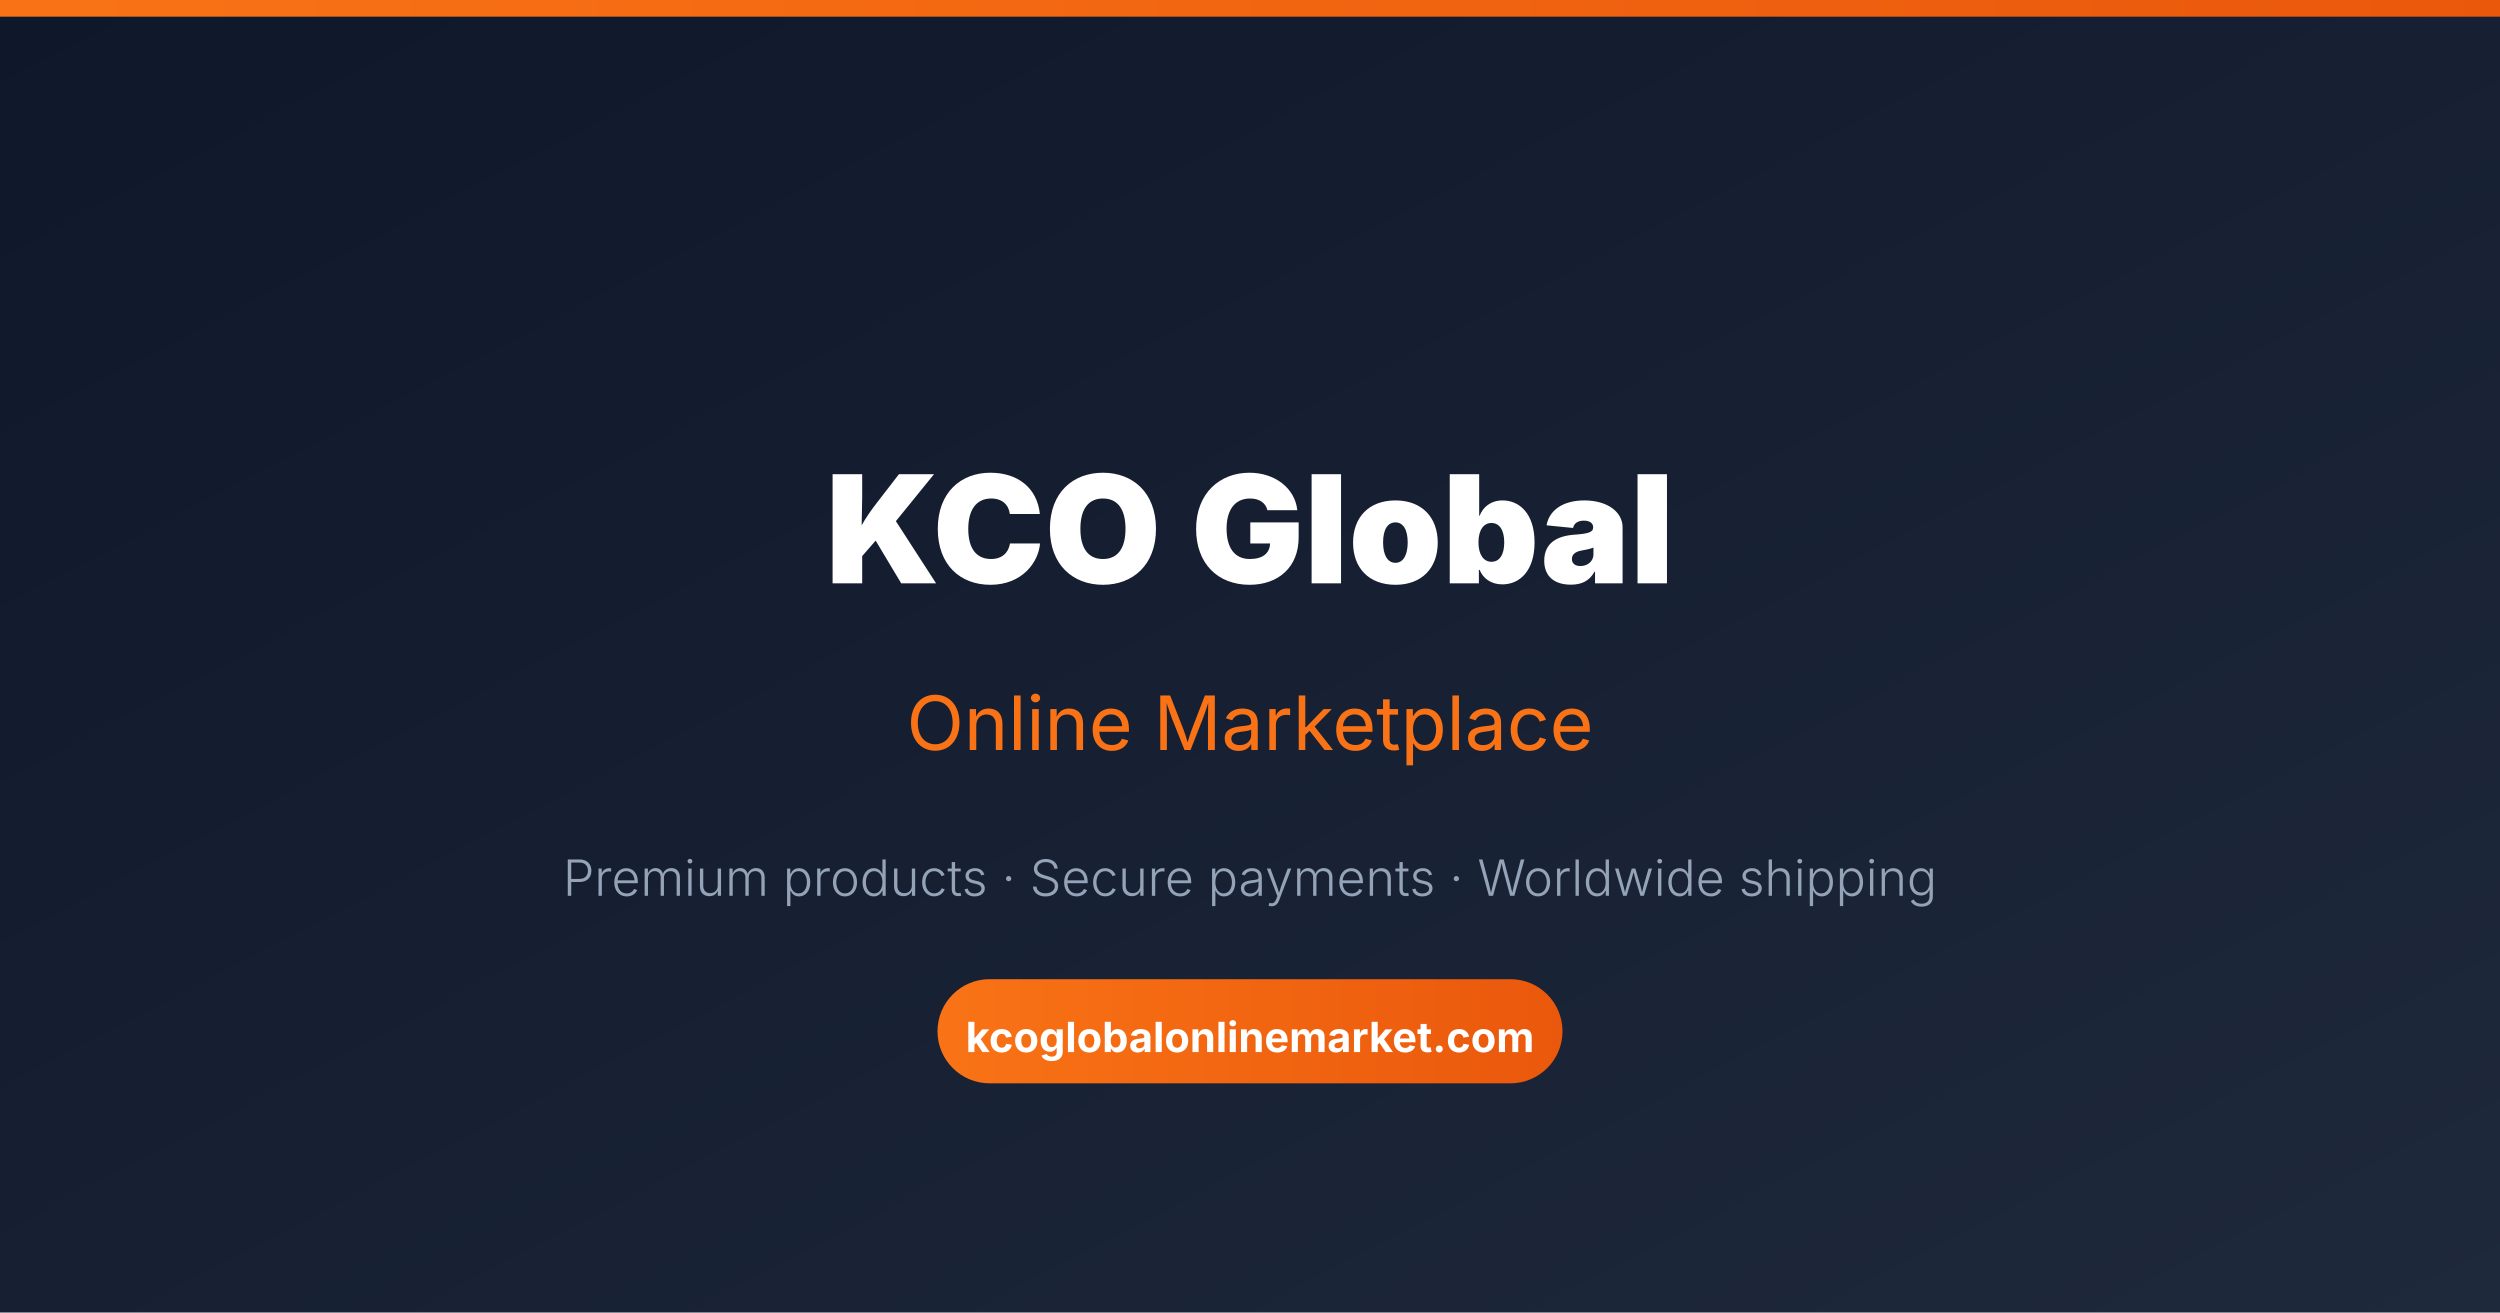
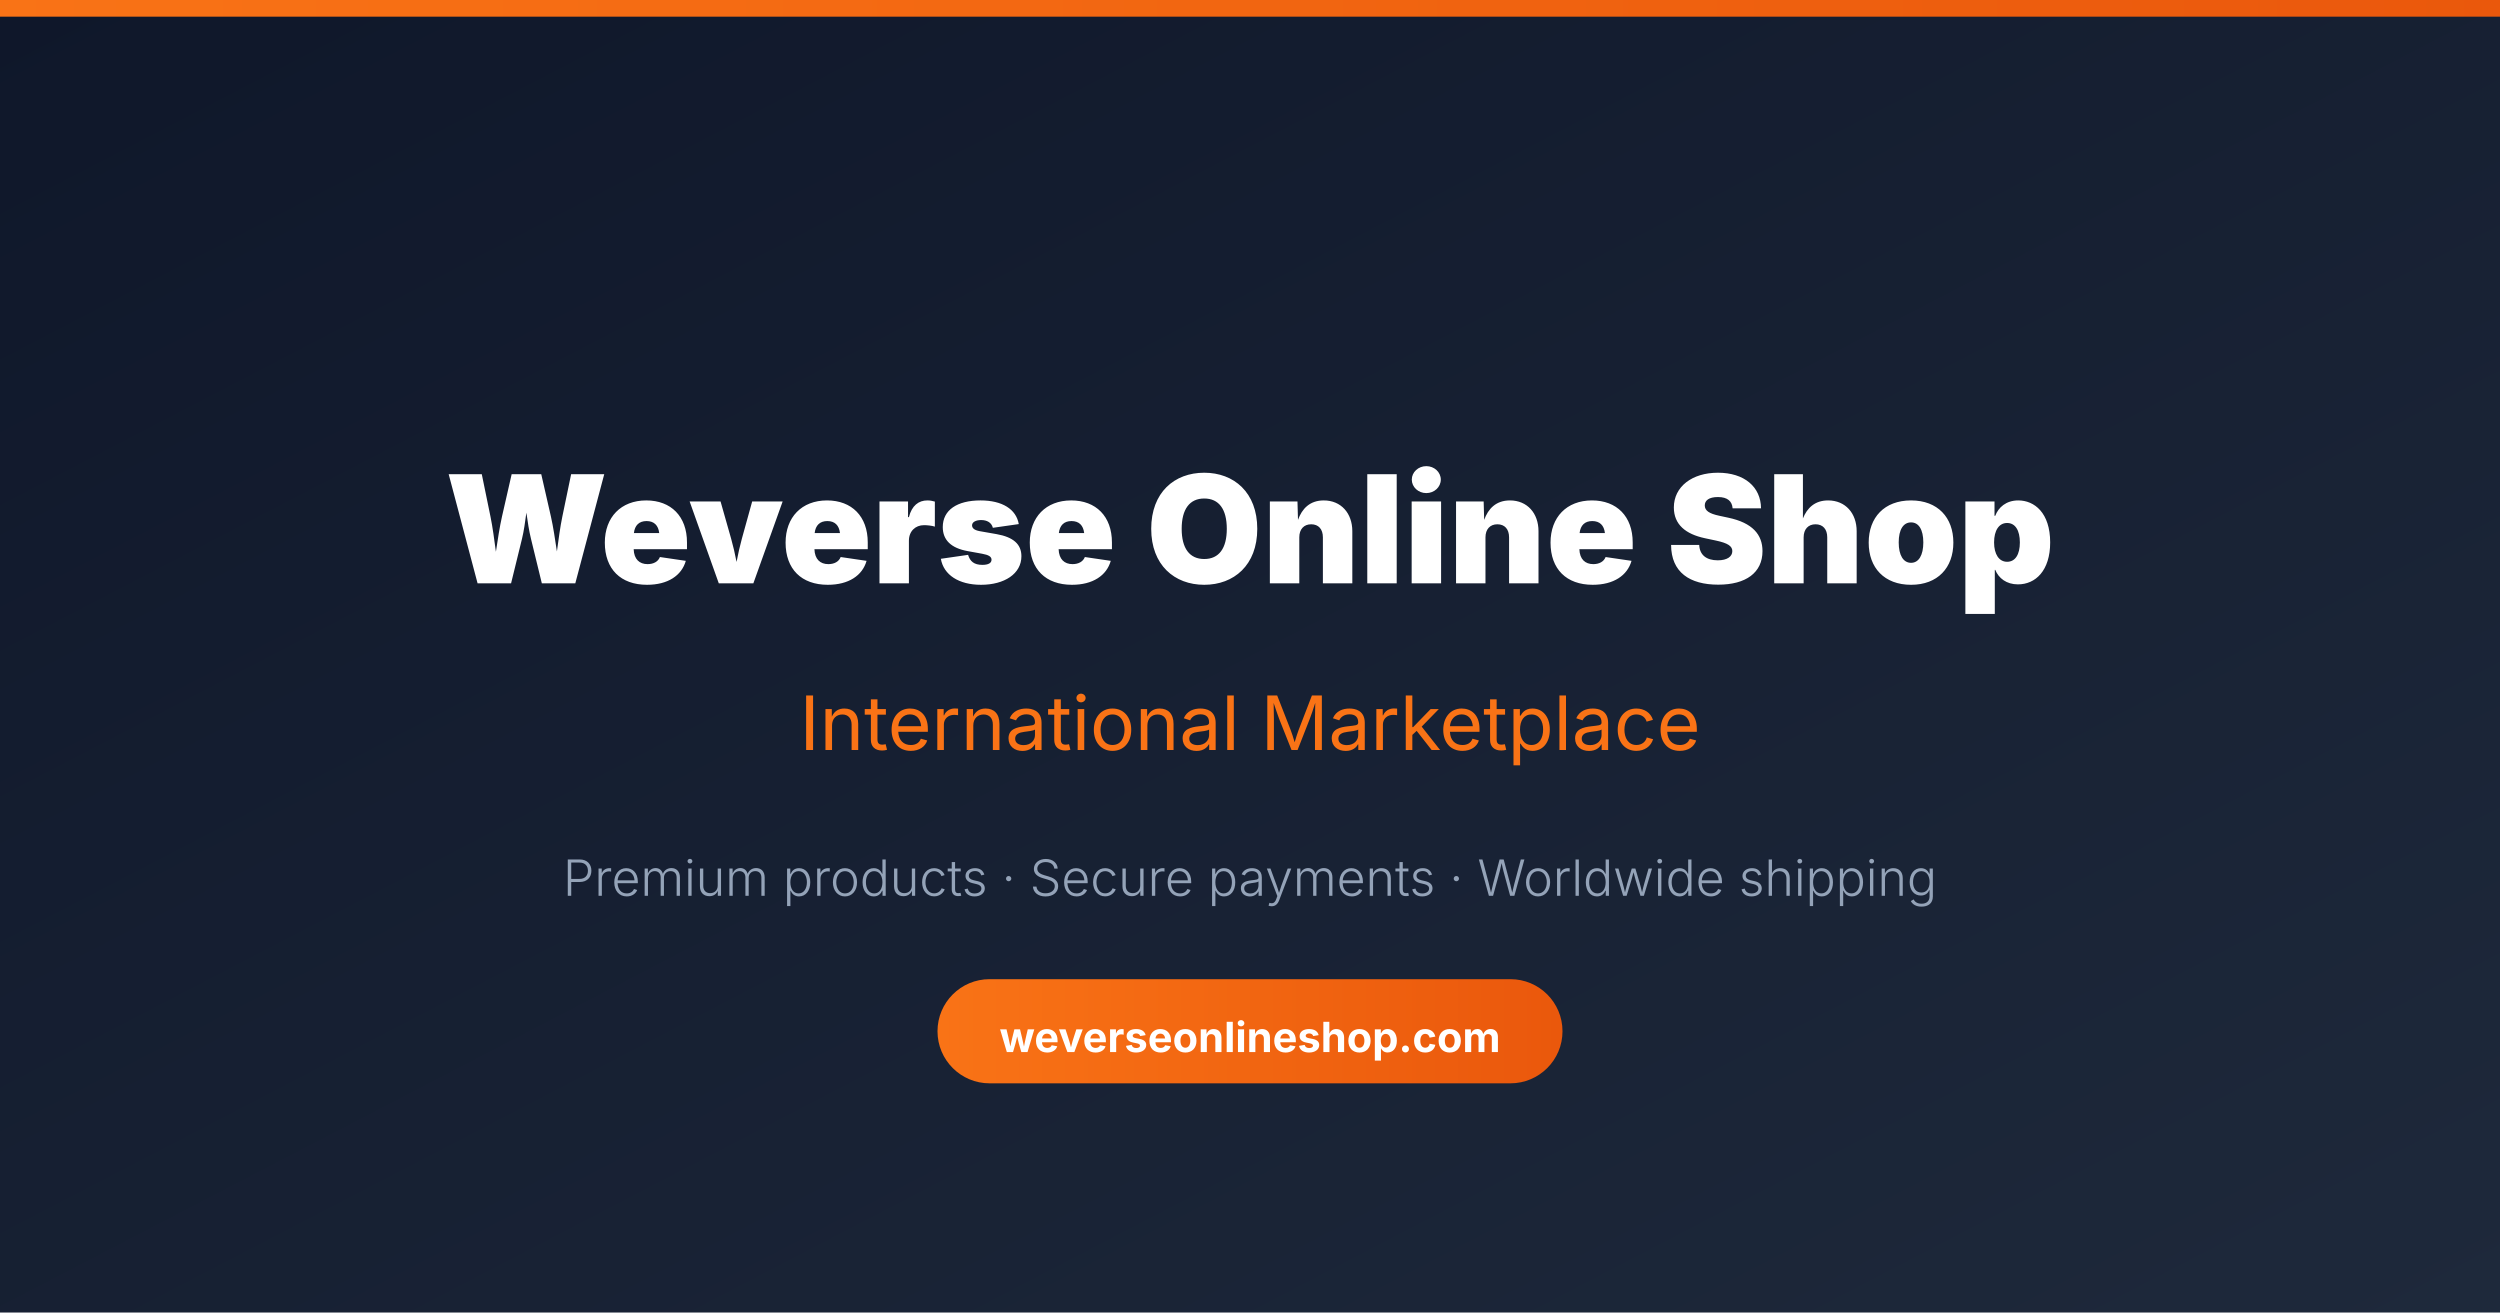
<svg xmlns="http://www.w3.org/2000/svg" width="1200" height="630" viewBox="0 0 1200 630">
  <defs>
    <linearGradient id="bg" x1="0%" y1="0%" x2="100%" y2="100%">
      <stop offset="0%" style="stop-color:#0f172a" />
      <stop offset="100%" style="stop-color:#1e293b" />
    </linearGradient>
    <linearGradient id="accent" x1="0%" y1="0%" x2="100%" y2="0%">
      <stop offset="0%" style="stop-color:#f97316" />
      <stop offset="100%" style="stop-color:#ea580c" />
    </linearGradient>
  </defs>
  <rect width="1200" height="630" fill="url(#bg)" />
  <rect x="0" y="0" width="1200" height="8" fill="url(#accent)" />
-   <text x="600" y="280" font-family="system-ui, -apple-system, sans-serif" font-size="72" font-weight="900" fill="#ffffff" text-anchor="middle">KCO Global</text>
-   <text x="600" y="360" font-family="system-ui, -apple-system, sans-serif" font-size="36" font-weight="400" fill="#f97316" text-anchor="middle">Online Marketplace</text>
+   <text x="600" y="280" font-family="system-ui, -apple-system, sans-serif" font-size="72" font-weight="900" fill="#ffffff" text-anchor="middle">Weverse Online Shop</text>
+   <text x="600" y="360" font-family="system-ui, -apple-system, sans-serif" font-size="36" font-weight="400" fill="#f97316" text-anchor="middle">International Marketplace</text>
  <text x="600" y="430" font-family="system-ui, -apple-system, sans-serif" font-size="24" font-weight="300" fill="#94a3b8" text-anchor="middle">Premium products · Secure payments · Worldwide shipping</text>
  <rect x="450" y="470" width="300" height="50" rx="25" fill="url(#accent)" />
-   <text x="600" y="505" font-family="system-ui, -apple-system, sans-serif" font-size="20" font-weight="700" fill="#ffffff" text-anchor="middle">kcoglobalonlinemarket.com</text>
+   <text x="600" y="505" font-family="system-ui, -apple-system, sans-serif" font-size="20" font-weight="700" fill="#ffffff" text-anchor="middle">weverseonlineshop.com</text>
</svg>
